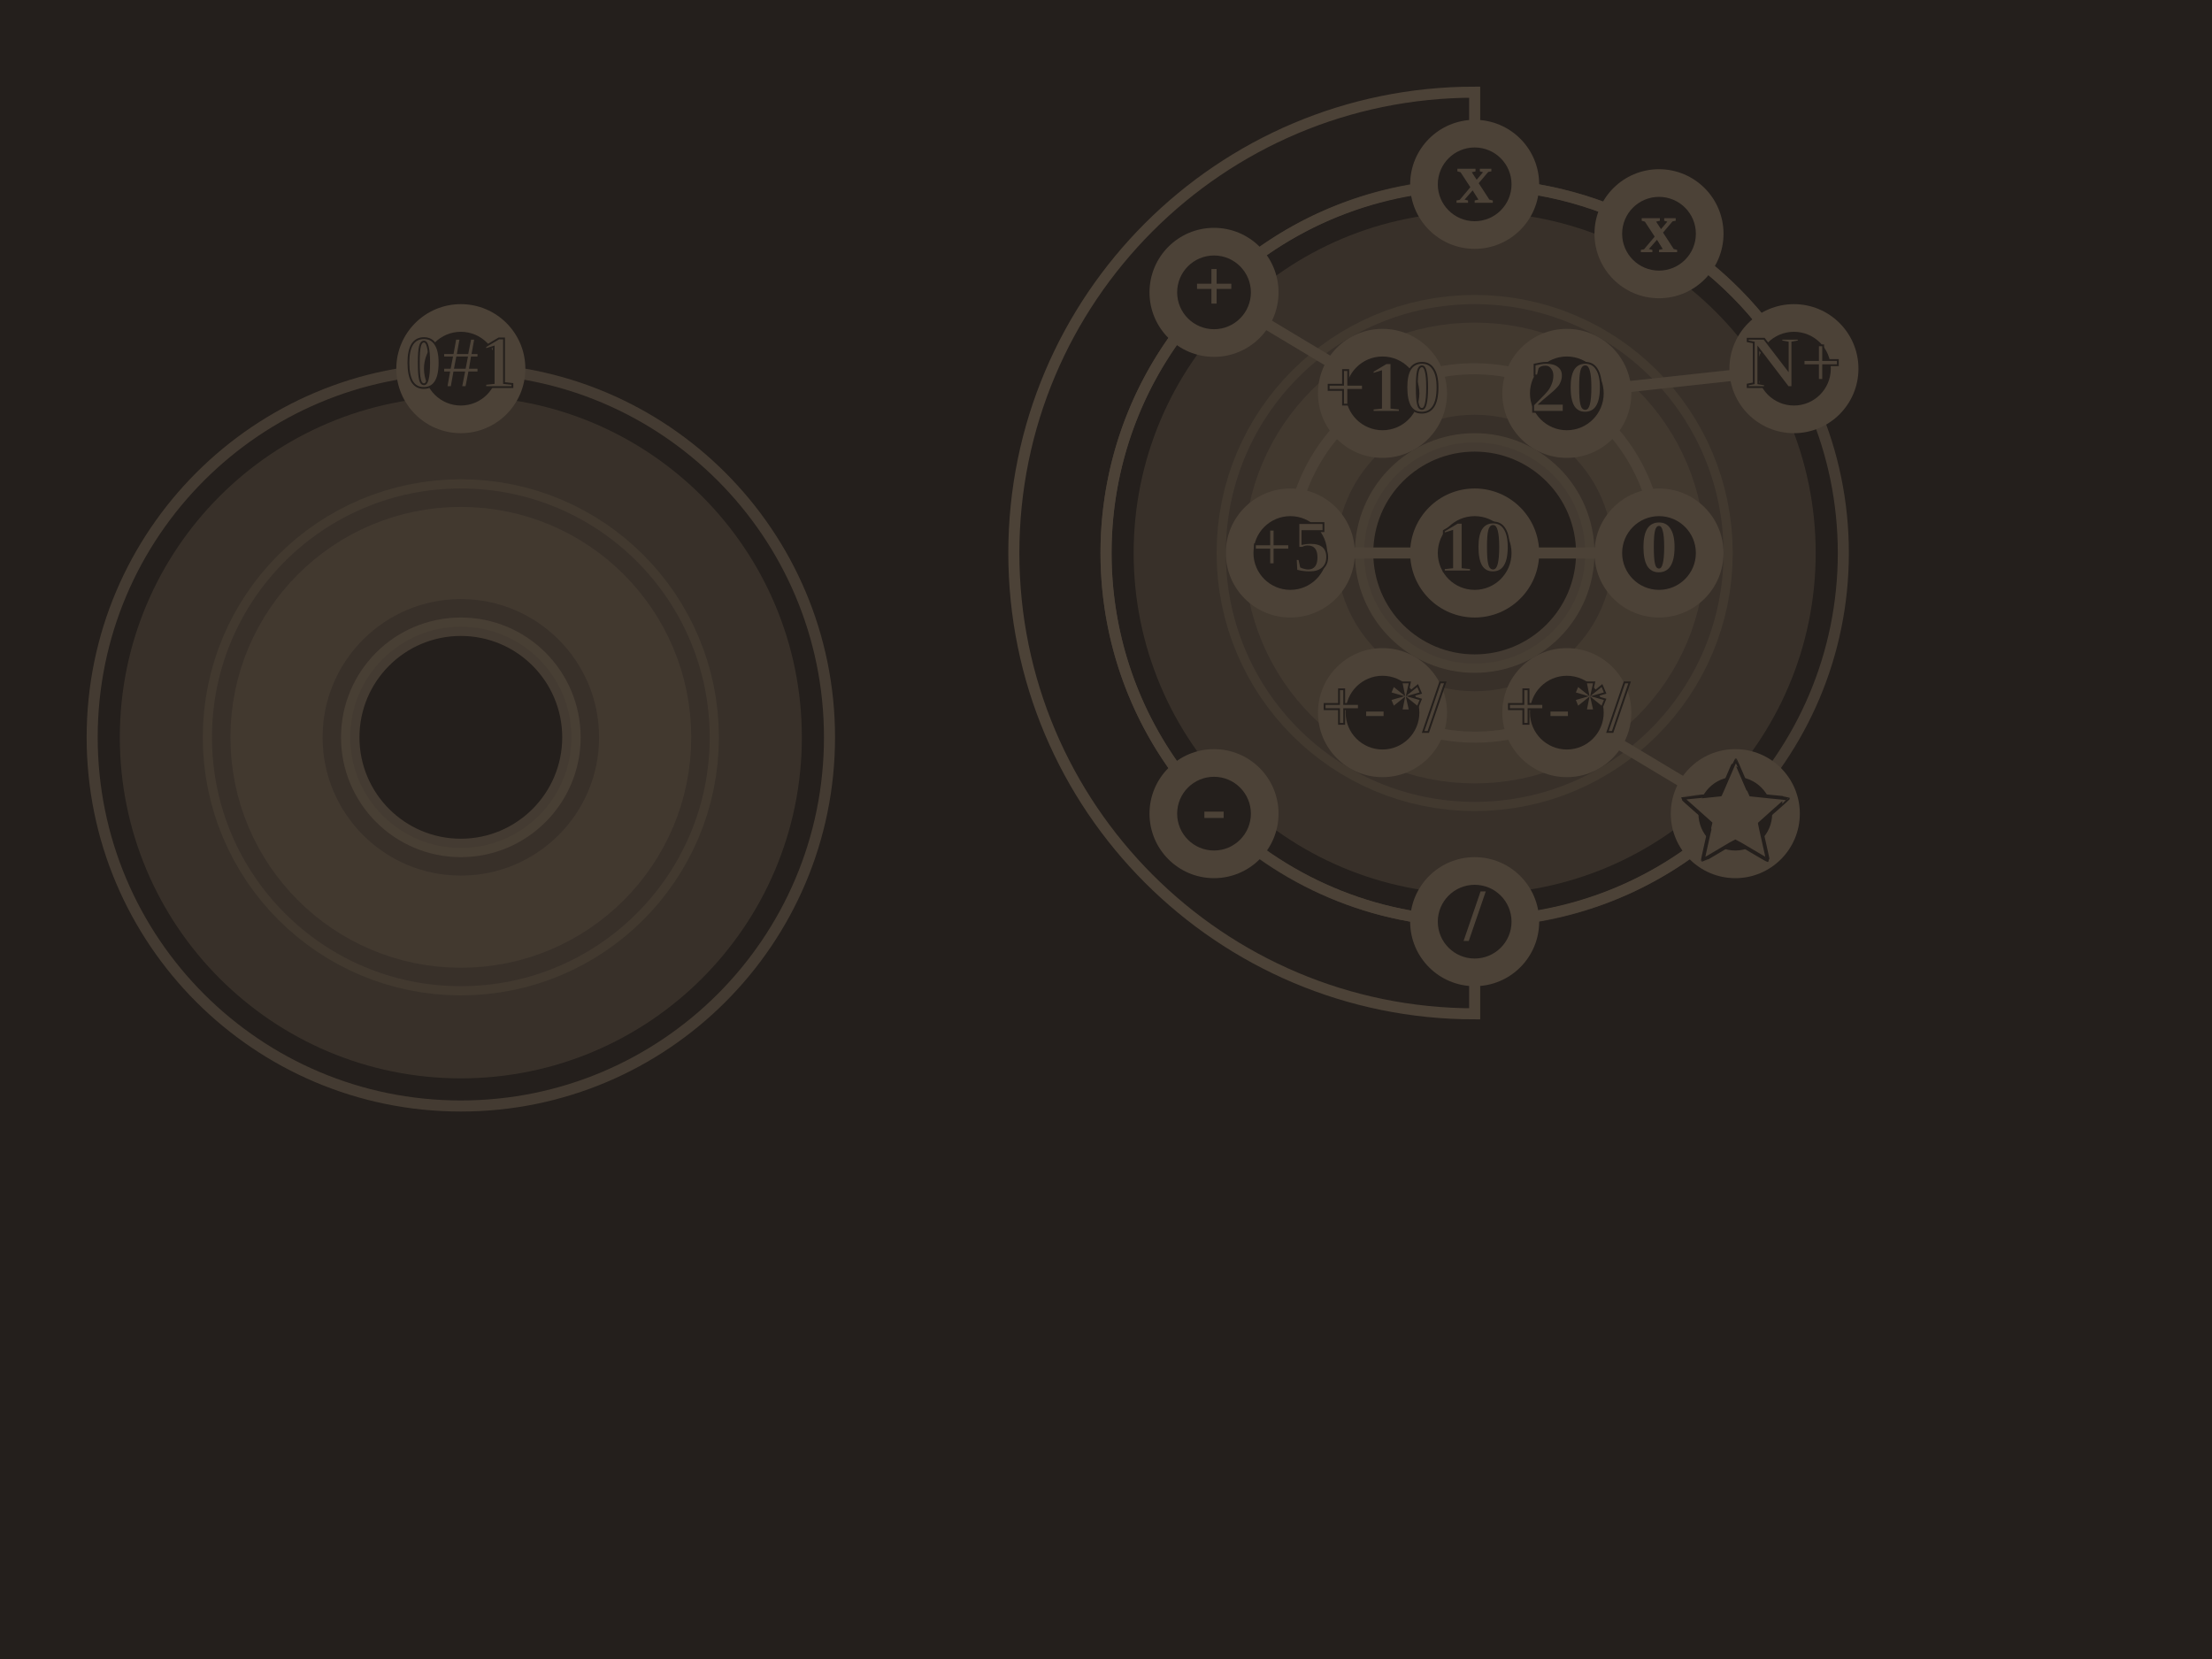
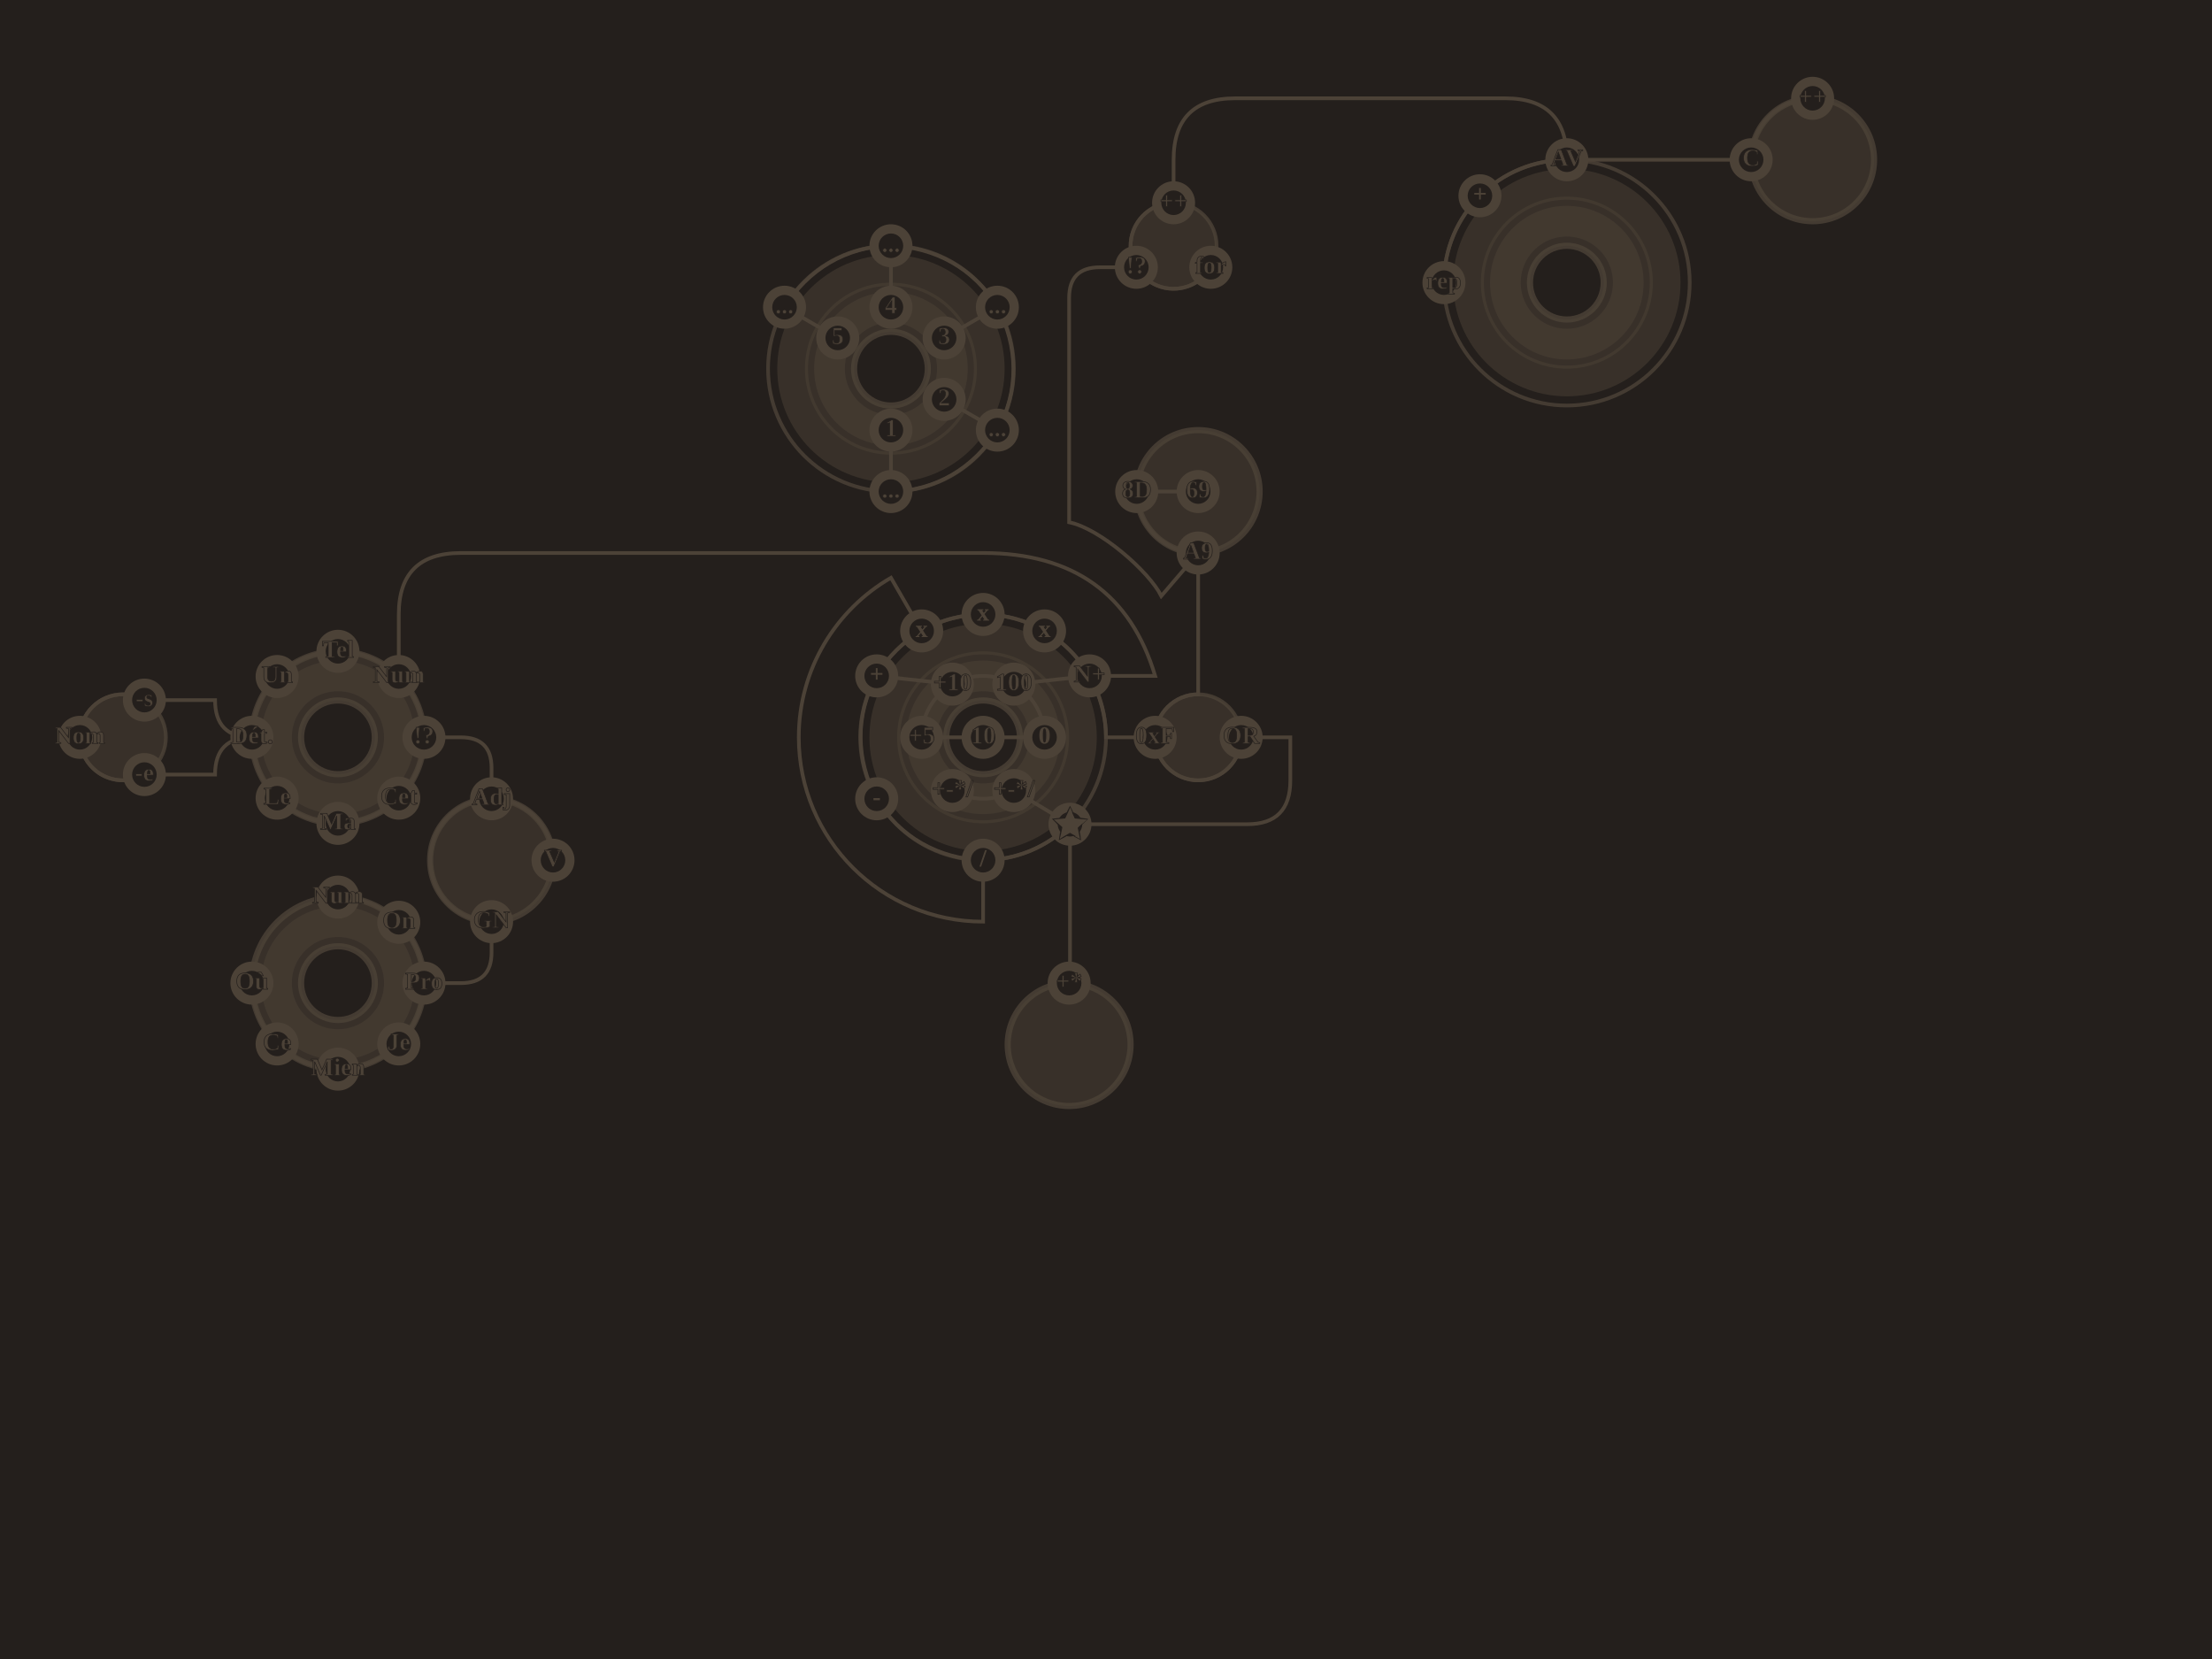
- <svg xmlns="http://www.w3.org/2000/svg" xmlns:xlink="http://www.w3.org/1999/xlink" version="1.0" width="100%" height="100%" viewBox="0 0 120 90" id="skills">
+ <svg xmlns="http://www.w3.org/2000/svg" xmlns:xlink="http://www.w3.org/1999/xlink" version="1.0" width="100%" height="100%" viewBox="0 0 360 270" id="skills">
  <defs id="defs2385">
    <style type="text/css">

-         /* THEME DARK */
+         /* DEFAULT THEME : KRAKEN */

        .background rect                    { fill:#241f1c; }
        .background text                    { font-size:6px;fill:#4c4237; }
        .c1                                 { fill:#4c4237; }
        .available .c1                      { fill:#EEEE88; }
+         .c2                                 { fill:#4c4237; }
        .c3                                 { fill:#241f1c; }
        .star                               { stroke:#241f1c;stroke-width:0.1;}
        #nodes text                         { font-size:4px;font-weight:bold;text-anchor:middle;
-                                               font-family:Times New Roman;stroke:#241f1c;stroke-width:0.1;}
+                                               font-family:Times New Roman;stroke:#241f1c;stroke-width:0.1; fill:#4c4237;}
        #nodes text.nb                      { stroke:none; }
        .available.blue .c2                 { fill:#44BBFF; }
        .available.green .c2                { fill:#55EE22; }
        .available.yellow .c2               { fill:#FFFF00; }
        .available.orange .c2               { fill:#FF5522; }
        .available.red .c2                  { fill:#FF2200; }

        .star                               { fill:#4c4237; stroke:#241f1c;stroke-width:0.2;}
        .available.blue .star               { fill:#66CCFF; }
        .available.green .star              { fill:#88FF77; }
        .available.yellow .star             { fill:#FFFF77; }
        .available.orange .star             { fill:#FF7744; }
        .available.red .star                { fill:#FF4422; }

        .node                               { cursor:pointer; }
        #nodes .available.blue text         { fill:#44BBFF; }
        #nodes .available.green text        { fill:#55EE22; }
        #nodes .available.yellow text       { fill:#FFFF00; }
        #nodes .available.orange text       { fill:#FF5522; }
        #nodes .available.red text          { fill:#FF2200; }
-         #nodes text                         { fill:#4c4237; }
-         .c2                                 { fill:#4c4237; }
        .link&gt;*                             { fill:none;stroke:#4c4237;stroke-width:0.6; }
        .available.link&gt;*                   { stroke:#EEEE88; }
        .rbg                                { fill:none;stroke:#4c4237;stroke-width:8;stroke-opacity:0.5; }
        .rgg                                { fill:#4c4237;fill-opacity:0.5; }
        .rfg                                { fill:none;stroke:#4c4237;stroke-width:5;stroke-opacity:0.5; }
        .rbd                                { fill:none;stroke:#4c4237;stroke-width:1;stroke-opacity:0.8; }
        .rbb                                { fill:none;stroke:#4c4237;stroke-width:.6;stroke-opacity:0.8; }

        rect.w                              { fill:none;stroke:#4c4237;stroke-width:.4;}
        text.w                              { font-size:4px;fill:#4c4237; text-anchor:middle; }

        .debug .dbg                         { display:inline; }
        .debug #release                     { display:none; }
        .dbg                                { display:none; }
+         .available.current .c1              { fill:#EEEE88; stroke:#EEEE88; stroke-width:1; }
+         .available.source .c1               { fill:#FF5555; stroke:#FF5555; stroke-width:1; }
+         .available.dest .c1                 { fill:#80EEEE; stroke:#80EEEE; stroke-width:1; }
+         .available.source.link&gt;*            { stroke:#FF5555; stroke-width:1; }
+         .available.dest.link&gt;*              { stroke:#80EEEE; stroke-width:1; }
+ 
+         /* THEME : NEMO */
+ 
+         .Nemo .background rect              { fill:#66BBFF; }
+         .Nemo .c1                           { fill:#88CCFF; }
+         .Nemo .available .c1                { fill:white; }
+         .Nemo .c2                           { fill:#66BBFF; }
+         .Nemo .c3                           { fill:#336688; }
+         .Nemo #nodes text                   { stroke:gray;fill:#336688;}
+         .Nemo #nodes .available text        { fill:white; }
+         .Nemo .link&gt;*                       { stroke:#88CCFF; }
+         .Nemo .available.link&gt;*             { stroke:white;stroke-width:0.8; }
+ 
+         .Nemo .rbg                          { stroke:white; }
+         .Nemo .rgg                          { fill:white; }
+         .Nemo .rfg                          { stroke:white; }
+         .Nemo .rbd                          { stroke:white; }
+         .Nemo .rbb                          { stroke:white; }
+ 
+         /* THEME : Ulysse */
+         .Ulysse .background rect              { fill:white; }
+         .Ulysse .c1                           { fill:#ddd; }
+         .Ulysse .available .c1                { fill:red; }
+         .Ulysse .c2                           { fill:gray; }
+         .Ulysse .c3                           { fill:#eee; }
+         .Ulysse .link&gt;*                       { stroke:#ddd; }
+         .Ulysse #nodes text                   { stroke:black;fill:#eee;}
+         .Ulysse #nodes .available text        { fill:black; }
+         .Ulysse .available.link&gt;*             { stroke:red; }
+         .Ulysse .available .c2                { fill:#F88 !important; }
+         .Ulysse .rbg                          { stroke:gray; }
+         .Ulysse .rgg                          { fill:gray; }
+         .Ulysse .rfg                          { stroke:gray; }
+         .Ulysse .rbd                          { stroke:gray; }
+         .Ulysse .rbb                          { stroke:gray; }
+ 
+ 
    </style>
  </defs>
-   <g style="display:none;">
-     <g id="wcalc">
-       <rect x="-8" y="-12" width="16" height="29" rx="2" class="w" />
-       <rect x="-7" y="-11" width="14" height="6" rx="0.5" class="w" />
-       <rect x="-7" y="-4" width="4" height="4" rx="0.5" class="w" />
-       <rect x="-2" y="-4" width="4" height="4" rx="0.5" class="w" />
-       <rect x="3" y="-4" width="4" height="4" rx="0.5" class="w" />
-       <rect x="-7" y="1" width="4" height="4" rx="0.5" class="w" />
-       <rect x="-2" y="1" width="4" height="4" rx="0.5" class="w" />
-       <rect x="3" y="1" width="4" height="4" rx="0.5" class="w" />
-       <rect x="-7" y="6" width="4" height="4" rx="0.5" class="w" />
-       <rect x="-2" y="6" width="4" height="4" rx="0.5" class="w" />
-       <rect x="3" y="6" width="4" height="4" rx="0.5" class="w" />
-       <rect x="-7" y="11" width="9" height="4" rx="0.5" class="w" />
-       <rect x="3" y="11" width="4" height="4" rx="0.5" class="w" />
-       <text transform="translate(-5,-0.8)" class="w">7</text>
-       <text transform="translate(0,-0.8)" class="w">8</text>
-       <text transform="translate(5,-0.8)" class="w">9</text>
-       <text transform="translate(-5,4.2)" class="w">4</text>
-       <text transform="translate(0,4.2)" class="w">5</text>
-       <text transform="translate(5,4.2)" class="w">6</text>
-       <text transform="translate(-5,9.2)" class="w">1</text>
-       <text transform="translate(0,9.2)" class="w">2</text>
-       <text transform="translate(5,9.2)" class="w">3</text>
-       <text transform="translate(-5,14.2)" class="w">0</text>
-     </g>
-   </g>
  <g style="display:none;">
    <g id="r1">
      <circle cx="0" cy="0" r="7" class="rgg" />
      <circle cx="0" cy="0" r="7" class="rbb" />
    </g>
    <g id="r2">
      <circle cx="0" cy="0" r="10" class="rgg" />
      <circle cx="0" cy="0" r="10" class="rbd" />
    </g>
    <g id="r3">
      <circle cx="0" cy="0" r="10" class="rbg" />
      <circle cx="0" cy="0" r="10" class="rfg" />
      <circle cx="0" cy="0" r="6" class="rbd" />
      <circle cx="0" cy="0" r="14" class="rbd" />
    </g>
    <g id="r4">
      <circle cx="0" cy="0" r="10" class="rbg" />
      <circle cx="0" cy="0" r="10" class="rfg" />
      <circle cx="0" cy="0" r="6" class="rbd" />
      <circle cx="0" cy="0" r="16" class="rfg" />
      <circle cx="0" cy="0" r="20" class="rbb" />
    </g>
  </g>
  <g style="display:none;">
    <path id="l03.180" d="M 3.03,1.75 C 3.32,1.23 3.5,0.63 3.5,0 C 3.5,-1.93 1.93,-3.5 0,-3.5" />
    <path id="l06.180" d="M 0,6 C 3.312,6 6,3.312 6,0 C 6,-3.312 3.312,-6 0,-6" />
    <path id="l06.090" d="M 6,0 C 6,-3.312 3.312,-6 0,-6" />
+     <path id="l07.180" d="M 0,7 C 3.864,7 7,3.864 7,0 C 7,-3.864 3.864,-7 0,-7" />
+     <path id="l07.120" d="M 6.06,3.5 C 6.66,2.47 7,1.27 7,0 C 7,-3.864 3.864,-7 0,-7" />
+     <path id="l07.090" d="M 7,0 C 7,-3.864 3.864,-7 0,-7" />
    <path id="l10.180" d="M 0,10 C 5.52,10 10,5.52 10,0 C 10,-5.52 5.52,-10 0,-10" />
-     <path id="l10.180" d="M 10,0 C 10,-5.52 5.52,-10 0,-10" />
-     <path id="l10" d="M 8.65,-5 C 6.92,-7.98 3.7,-10 0,-10" />
-     <path id="l10" d="M 7.06,-7.06 C 5.25,-8.87 2.76,-10 0,-10" />
+     <path id="l10.090" d="M 10,0 C 10,-5.52 5.52,-10 0,-10" />
+     <path id="l10.60" d="M 8.65,-5 C 6.92,-7.98 3.7,-10 0,-10" />
+     <path id="l10.45" d="M 7.06,-7.06 C 5.25,-8.87 2.76,-10 0,-10" />
    <path id="l14.180" d="M 14,0 C 14,-7.728 7.728,-14 0,-14 C -7.728,-14 -14,-7.728 -14,0" />
    <path id="l14.135" d="M 0,14 C 7.728,14 14,7.728 14,0 C 14,-3.864 12.44,-7.37 9.90,-9.90" />
    <path id="l14.90" d="M 0,14 C 7.728,14 14,7.728 14,0" />
+     <path id="l14.45" d="M 9.9,-9.9 C 7.37,-12.44 3.86,-14 0,-14" />
    <path id="l20.180" d="M 0,20 C 11.03,20 20,11.03 20,0 C 20,-11.03 11.03,-20 0,-20" />
    <path id="l20.90" d="M 20,0 C 20,-11.04 11.04,-20 0,-20" />
+     <path id="l20.60" d="M 17.31,-10 C 13.62,-16.26 7.13,-19.79 0,-20" />
    <path id="l20.45" d="M 14.125,-14.125 C 10.505,-17.745 5.52,-20 0,-20" />
    <path id="l20.30" d="M 10,-17.31 C 7.05,-19.01 3.64,-20 0,-20" />
  </g>
  <g class="background">
    <rect width="640" height="480" x="0" y="0" id="mapbg" />
  </g>
  <g id="nodes">
    <g id="release">
-       <g transform="translate(80,30)">
+       <g transform="translate(145,60)">
        <use x="0" y="0" xlink:href="#r4" />
-         <g id="l1" class="link s1 d2">
+         <g class="link s9001 d9002" transform="rotate(120)">
+           <path d="M 17.31,-10 C 13.62,-16.26 7.13,-19.79 0,-20" />
+         </g>
+         <g class="link s9002 d9003" transform="rotate(60)">
+           <path d="M 17.31,-10 C 13.62,-16.26 7.13,-19.79 0,-20" />
+         </g>
+         <g class="link s9003 d9004" transform="rotate(0)">
+           <path d="M 17.31,-10 C 13.62,-16.26 7.13,-19.79 0,-20" />
+         </g>
+         <g class="link s9004 d9005" transform="rotate(-60)">
+           <path d="M 17.31,-10 C 13.62,-16.26 7.13,-19.79 0,-20" />
+         </g>
+         <g class="link s9001 d9011">
+           <path d="M 0,20 L 0,10" />
+         </g>
+         <g class="link s9002 d9012">
+           <path d="M 17.32,10 L 8.66,5" />
+         </g>
+         <g class="link s9003 d9013">
+           <path d="M 17.32,-10 L 8.66,-5" />
+         </g>
+         <g class="link s9004 d9014">
+           <path d="M 0,-20 L 0,-10" />
+         </g>
+         <g class="link s9005 d9015">
+           <path d="M -17.32,-10 L -8.66,-5" />
+         </g>
+         <g id="9001" transform="translate(0,20)" class="blue node">
+           <circle cx="0" cy="0" r="3.5" class="c1" />
+           <circle cx="0" cy="0" r="3" class="c2" />
+           <circle cx="0" cy="0" r="2" class="c3" />
+           <text y="1">...</text>
+         </g>
+         <g id="9002" transform="translate(17.32,10)" class="green node">
+           <circle cx="0" cy="0" r="3.5" class="c1" />
+           <circle cx="0" cy="0" r="3" class="c2" />
+           <circle cx="0" cy="0" r="2" class="c3" />
+           <text y="1">...</text>
+         </g>
+         <g id="9003" transform="translate(17.32,-10)" class="yellow node">
+           <circle cx="0" cy="0" r="3.5" class="c1" />
+           <circle cx="0" cy="0" r="3" class="c2" />
+           <circle cx="0" cy="0" r="2" class="c3" />
+           <text y="1">...</text>
+         </g>
+         <g id="9004" transform="translate(0,-20)" class="orange node">
+           <circle cx="0" cy="0" r="3.5" class="c1" />
+           <circle cx="0" cy="0" r="3" class="c2" />
+           <circle cx="0" cy="0" r="2" class="c3" />
+           <text y="1">...</text>
+         </g>
+         <g id="9005" transform="translate(-17.32,-10)" class="red node">
+           <circle cx="0" cy="0" r="3.5" class="c1" />
+           <circle cx="0" cy="0" r="3" class="c2" />
+           <circle cx="0" cy="0" r="2" class="c3" />
+           <text y="1">...</text>
+         </g>
+         <g id="9011" transform="translate(0,10)" class="blue node">
+           <circle cx="0" cy="0" r="3.5" class="c1" />
+           <circle cx="0" cy="0" r="3" class="c2" />
+           <circle cx="0" cy="0" r="2" class="c3" />
+           <text y="1">1</text>
+         </g>
+         <g id="9012" transform="translate(8.66,5)" class="green node">
+           <circle cx="0" cy="0" r="3.5" class="c1" />
+           <circle cx="0" cy="0" r="3" class="c2" />
+           <circle cx="0" cy="0" r="2" class="c3" />
+           <text y="1">2</text>
+         </g>
+         <g id="9013" transform="translate(8.66,-5)" class="yellow node">
+           <circle cx="0" cy="0" r="3.5" class="c1" />
+           <circle cx="0" cy="0" r="3" class="c2" />
+           <circle cx="0" cy="0" r="2" class="c3" />
+           <text y="1">3</text>
+         </g>
+         <g id="9014" transform="translate(0,-10)" class="orange node">
+           <circle cx="0" cy="0" r="3.5" class="c1" />
+           <circle cx="0" cy="0" r="3" class="c2" />
+           <circle cx="0" cy="0" r="2" class="c3" />
+           <text y="1">4</text>
+         </g>
+         <g id="9015" transform="translate(-8.66,-5)" class="red node">
+           <circle cx="0" cy="0" r="3.5" class="c1" />
+           <circle cx="0" cy="0" r="3" class="c2" />
+           <circle cx="0" cy="0" r="2" class="c3" />
+           <text y="1">5</text>
+         </g>
+       </g>
+       <g transform="translate(40,120)">
+         <g transform="translate(-20,0)">
+           <use x="0" y="0" xlink:href="#r1" />
+           <g class="link s10001 d10002" transform="rotate(-90)">
+             <path d="M 6.06,3.5 C 6.66,2.47 7,1.27 7,0 C 7,-3.864 3.864,-7 0,-7" />
+           </g>
+           <g class="link s10001 d10003" transform="rotate(150)">
+             <path d="M 6.06,3.5 C 6.66,2.47 7,1.27 7,0 C 7,-3.864 3.864,-7 0,-7" />
+           </g>
+           <g class="link s10002 d10011">
+             <path d="M 3.5,-6.06 L 15,-6.06 Q 15,0 21,0" />
+           </g>
+           <g class="link s10003 d10011">
+             <path d="M 3.5,6.06 L 15,6.06 Q 15,0 21,0" />
+           </g>
+           <g id="10001" transform="translate(-7,0)" class="blue node">
+             <circle cx="0" cy="0" r="3.5" class="c1" />
+             <circle cx="0" cy="0" r="3" class="c2" />
+             <circle cx="0" cy="0" r="2" class="c3" />
+             <text y="1">Nom</text>
+           </g>
+           <g id="10002" transform="translate(3.5,-6.06)" class="blue node">
+             <circle cx="0" cy="0" r="3.5" class="c1" />
+             <circle cx="0" cy="0" r="3" class="c2" />
+             <circle cx="0" cy="0" r="2" class="c3" />
+             <text y="1">-s</text>
+           </g>
+           <g id="10003" transform="translate(3.5,6.06)" class="blue node">
+             <circle cx="0" cy="0" r="3.5" class="c1" />
+             <circle cx="0" cy="0" r="3" class="c2" />
+             <circle cx="0" cy="0" r="2" class="c3" />
+             <text y="1">-e</text>
+           </g>
+         </g>
+         <g transform="translate(15,0)">
+           <use x="0" y="0" xlink:href="#r3" />
+           <g class="link s10011 d10012" transform="rotate(-90)">
+             <path d="M 9.9,-9.9 C 7.37,-12.44 3.86,-14 0,-14" />
+           </g>
+           <g class="link s10012 d10013" transform="rotate(-45)">
+             <path d="M 9.9,-9.9 C 7.37,-12.44 3.86,-14 0,-14" />
+           </g>
+           <g class="link s10013 d10014" transform="rotate(0)">
+             <path d="M 9.9,-9.9 C 7.37,-12.44 3.86,-14 0,-14" />
+           </g>
+           <g class="link s10014 d10018" transform="rotate(45)">
+             <path d="M 9.9,-9.9 C 7.37,-12.44 3.86,-14 0,-14" />
+           </g>
+           <g class="link s10011 d10015" transform="rotate(-135)">
+             <path d="M 9.9,-9.9 C 7.37,-12.44 3.86,-14 0,-14" />
+           </g>
+           <g class="link s10015 d10016" transform="rotate(180)">
+             <path d="M 9.9,-9.9 C 7.37,-12.44 3.86,-14 0,-14" />
+           </g>
+           <g class="link s10016 d10017" transform="rotate(135)">
+             <path d="M 9.9,-9.9 C 7.37,-12.44 3.86,-14 0,-14" />
+           </g>
+           <g class="link s10017 d10018" transform="rotate(90)">
+             <path d="M 9.9,-9.9 C 7.37,-12.44 3.86,-14 0,-14" />
+           </g>
+           <g class="link s8 d10014">
+             <path d="M 9.9,-9.9 L 9.9,-20 Q 9.9,-30 20,-30 L 105,-30 Q 127,-30 133,-10 L 123,-10" />
+           </g>
+           <g class="link s10018 d10051">
+             <path d="M 14,0 L 20,0 Q 25,0 25,5 L 25,10" />
+           </g>
+           <g id="10011" transform="translate(-14,0)" class="blue node">
+             <circle cx="0" cy="0" r="3.5" class="c1" />
+             <circle cx="0" cy="0" r="3" class="c2" />
+             <circle cx="0" cy="0" r="2" class="c3" />
+             <text y="1">Dét.</text>
+           </g>
+           <g id="10012" transform="translate(-9.9,-9.9)" class="blue node">
+             <circle cx="0" cy="0" r="3.5" class="c1" />
+             <circle cx="0" cy="0" r="3" class="c2" />
+             <circle cx="0" cy="0" r="2" class="c3" />
+             <text y="1">Un</text>
+           </g>
+           <g id="10013" transform="translate(-0,-14)" class="green node">
+             <circle cx="0" cy="0" r="3.5" class="c1" />
+             <circle cx="0" cy="0" r="3" class="c2" />
+             <circle cx="0" cy="0" r="2" class="c3" />
+             <text y="1">Tel</text>
+           </g>
+           <g id="10014" transform="translate(9.9,-9.9)" class="yellow node">
+             <circle cx="0" cy="0" r="3.5" class="c1" />
+             <circle cx="0" cy="0" r="3" class="c2" />
+             <circle cx="0" cy="0" r="2" class="c3" />
+             <text y="1">Num</text>
+           </g>
+           <g id="10015" transform="translate(-9.9,9.9)" class="blue node">
+             <circle cx="0" cy="0" r="3.5" class="c1" />
+             <circle cx="0" cy="0" r="3" class="c2" />
+             <circle cx="0" cy="0" r="2" class="c3" />
+             <text y="1">Le</text>
+           </g>
+           <g id="10016" transform="translate(0,14)" class="green node">
+             <circle cx="0" cy="0" r="3.5" class="c1" />
+             <circle cx="0" cy="0" r="3" class="c2" />
+             <circle cx="0" cy="0" r="2" class="c3" />
+             <text y="1">Ma</text>
+           </g>
+           <g id="10017" transform="translate(9.9,9.9)" class="green node">
+             <circle cx="0" cy="0" r="3.5" class="c1" />
+             <circle cx="0" cy="0" r="3" class="c2" />
+             <circle cx="0" cy="0" r="2" class="c3" />
+             <text y="1">Cet</text>
+           </g>
+           <g id="10018" transform="translate(14,0)" class="yellow node">
+             <circle cx="0" cy="0" r="3.5" class="c1" />
+             <circle cx="0" cy="0" r="3" class="c2" />
+             <circle cx="0" cy="0" r="2" class="c3" />
+             <text y="1">!?</text>
+           </g>
+         </g>
+         <g transform="translate(40,20)">
+           <use x="0" y="0" xlink:href="#r2" />
+           <g class="link s10051 d10052" transform="rotate(180)">
+             <path d="M 0,10 C 5.52,10 10,5.52 10,0 C 10,-5.52 5.52,-10 0,-10" />
+           </g>
+           <g class="link s10051 d10501" transform="rotate(0)">
+             <path d="M 10,0 C 10,-5.52 5.52,-10 0,-10" />
+           </g>
+           <g class="link s10052 d10111">
+             <path d="M 0,10 L 0,15 Q 0,20 -5,20 L -11,20" />
+           </g>
+           <g id="10051" transform="translate(0,-10)" class="blue node">
+             <circle cx="0" cy="0" r="3.5" class="c1" />
+             <circle cx="0" cy="0" r="3" class="c2" />
+             <circle cx="0" cy="0" r="2" class="c3" />
+             <text y="1">Adj</text>
+           </g>
+           <g id="10052" transform="translate(0,10)" class="blue node">
+             <circle cx="0" cy="0" r="3.5" class="c1" />
+             <circle cx="0" cy="0" r="3" class="c2" />
+             <circle cx="0" cy="0" r="2" class="c3" />
+             <text y="1">GN</text>
+           </g>
+           <g id="10501" transform="translate(10,0)" class="blue node">
+             <circle cx="0" cy="0" r="3.5" class="c1" />
+             <circle cx="0" cy="0" r="3" class="c2" />
+             <circle cx="0" cy="0" r="2" class="c3" />
+             <text y="1">V</text>
+           </g>
+         </g>
+         <g transform="translate(15,40)">
+           <use x="0" y="0" xlink:href="#r3" />
+           <g class="link s10111 d10112" transform="rotate(45)">
+             <path d="M 9.9,-9.9 C 7.37,-12.44 3.86,-14 0,-14" />
+           </g>
+           <g class="link s10112 d10114" transform="rotate(0)">
+             <path d="M 9.9,-9.9 C 7.37,-12.44 3.86,-14 0,-14" />
+           </g>
+           <g class="link s10111 d10115" transform="rotate(90)">
+             <path d="M 9.9,-9.9 C 7.37,-12.44 3.86,-14 0,-14" />
+           </g>
+           <g class="link s10115 d10116" transform="rotate(135)">
+             <path d="M 9.9,-9.9 C 7.37,-12.44 3.86,-14 0,-14" />
+           </g>
+           <g class="link s10116 d10117" transform="rotate(180)">
+             <path d="M 9.9,-9.9 C 7.37,-12.44 3.86,-14 0,-14" />
+           </g>
+           <g class="link s10117 d10118" transform="rotate(225)">
+             <path d="M 9.9,-9.9 C 7.37,-12.44 3.86,-14 0,-14" />
+           </g>
+           <g id="10111" transform="translate(14,0)" class="blue node">
+             <circle cx="0" cy="0" r="3.5" class="c1" />
+             <circle cx="0" cy="0" r="3" class="c2" />
+             <circle cx="0" cy="0" r="2" class="c3" />
+             <text y="1">Pro</text>
+           </g>
+           <g id="10112" transform="translate(9.9,-9.9)" class="blue node">
+             <circle cx="0" cy="0" r="3.5" class="c1" />
+             <circle cx="0" cy="0" r="3" class="c2" />
+             <circle cx="0" cy="0" r="2" class="c3" />
+             <text y="1">On</text>
+           </g>
+           <g id="10114" transform="translate(0,-14)" class="blue node">
+             <circle cx="0" cy="0" r="3.5" class="c1" />
+             <circle cx="0" cy="0" r="3" class="c2" />
+             <circle cx="0" cy="0" r="2" class="c3" />
+             <text y="1">Num</text>
+           </g>
+           <g id="10115" transform="translate(9.9,9.9)" class="blue node">
+             <circle cx="0" cy="0" r="3.5" class="c1" />
+             <circle cx="0" cy="0" r="3" class="c2" />
+             <circle cx="0" cy="0" r="2" class="c3" />
+             <text y="1">Je</text>
+           </g>
+           <g id="10116" transform="translate(0,14)" class="blue node">
+             <circle cx="0" cy="0" r="3.5" class="c1" />
+             <circle cx="0" cy="0" r="3" class="c2" />
+             <circle cx="0" cy="0" r="2" class="c3" />
+             <text y="1">Mien</text>
+           </g>
+           <g id="10117" transform="translate(-9.9,9.9)" class="blue node">
+             <circle cx="0" cy="0" r="3.5" class="c1" />
+             <circle cx="0" cy="0" r="3" class="c2" />
+             <circle cx="0" cy="0" r="2" class="c3" />
+             <text y="1">Ce</text>
+           </g>
+           <g id="10118" transform="translate(-14,0)" class="blue node">
+             <circle cx="0" cy="0" r="3.5" class="c1" />
+             <circle cx="0" cy="0" r="3" class="c2" />
+             <circle cx="0" cy="0" r="2" class="c3" />
+             <text y="1">Où</text>
+           </g>
+         </g>
+       </g>
+       <g transform="translate(160,120)">
+         <use x="0" y="0" xlink:href="#r4" />
+         <g class="link s1 d2">
          <line x1="0" y1="0" x2="-10" y2="0" />
        </g>
-         <g id="l2" class="link s1 d3">
+         <g class="link s1 d3">
          <line x1="0" y1="0" x2="10" y2="0" />
        </g>
-         <g id="l3" class="link s2 d5">
+         <g class="link s2 d5">
          <path d="M 8.65,-5 C 6.92,-7.98 3.7,-10 0,-10" transform="rotate(270)" />
        </g>
-         <g id="l4" class="link s3 d4">
+         <g class="link s3 d4">
          <path d="M 8.65,-5 C 6.92,-7.98 3.7,-10 0,-10" transform="rotate(30)" />
        </g>
-         <g id="l5" class="link s4 d5">
+         <g class="link s4 d5">
          <path d="M 8.65,-5 C 6.92,-7.98 3.7,-10 0,-10" transform="rotate(330)" />
        </g>
-         <g id="l6" class="link s10 d11">
-           <path d="M 20,0 C 20,-11.04 11.04,-20 0,-20" transform="rotate(225)" />
-         </g>
-         <g id="l7" class="link s12 d13">
+         <g class="link s12 d13">
          <path d="M 14.125,-14.125 C 10.505,-17.745 5.52,-20 0,-20" transform="rotate(135)" />
        </g>
-         <g id="l8" class="link s11 d12">
-           <path d="M 14.125,-14.125 C 10.505,-17.745 5.52,-20 0,-20" transform="rotate(180)" />
-         </g>
-         <g id="l9" class="link s7 d10">
-           <path d="M 14.125,-14.125 C 10.505,-17.745 5.52,-20 0,-20" transform="rotate(315)" />
-         </g>
-         <g id="l10" class="link s6 d7">
+         <g class="link s5 d10">
+           <line x1="-17.32" y1="-10" x2="-5" y2="-8.66" />
+         </g>
+         <g class="link s4 d8">
+           <line x1="17.32" y1="-10" x2="5" y2="-8.66" />
+         </g>
+         <g class="link s13 d14">
+           <line x1="14.14" y1="14.14" x2="5" y2="8.66" />
+         </g>
+         <g class="link s14 d15">
+           <path d="M 8.65,-5 C 6.92,-7.98 3.7,-10 0,-10" transform="rotate(150)" />
+         </g>
+         <g class="link s6 d7">
          <path d="M 10,-17.31 C 7.05,-19.01 3.64,-20 0,-20" transform="rotate(0)" />
        </g>
-         <g id="l11" class="link s8 d6">
+         <g class="link s8 d6">
          <path d="M 10,-17.31 C 7.05,-19.01 3.64,-20 0,-20" transform="rotate(30)" />
        </g>
-         <g id="l13" class="link s4 d8">
-           <line x1="17.32" y1="-10" x2="5" y2="-8.66" />
-         </g>
-         <g id="l14" class="link">
-           <line x1="-14.14" y1="-14.14" x2="-5" y2="-8.66" />
-         </g>
-         <g id="l15" class="link">
-           <path d="M 0,-20 L 0,-25 C -13.8,-25 -25,-13.8 -25,0 C -25,13.8 -13.8,25 0,25 L 0,20" />
-         </g>
-         <g id="l16" class="link">
-           <path d="M 8.65,-5 C 6.92,-7.98 3.7,-10 0,-10" transform="rotate(140)" />
-         </g>
-         <g id="l17" class="link s13 d14">
-           <line x1="14.14" y1="14.14" x2="5" y2="8.66" />
+         <g class="link s7 d9">
+           <path d="M 10,-17.31 C 7.05,-19.01 3.64,-20 0,-20" transform="rotate(-30)" />
+         </g>
+         <g class="link s10 d9">
+           <path d="M 10,-17.31 C 7.05,-19.01 3.64,-20 0,-20" transform="rotate(-60)" />
+         </g>
+         <g class="link s10 d11">
+           <path d="M 17.31,-10 C 13.62,-16.26 7.13,-19.79 0,-20" transform="rotate(-120)" />
+         </g>
+         <g class="link s11 d12">
+           <path d="M 17.31,-10 C 13.62,-16.26 7.13,-19.79 0,-20" transform="rotate(180)" />
+         </g>
+         <g class="link s8 d21">
+           <path d="M 17.32,-10 Q 20,-5 20,0 L 28,0" />
+         </g>
+         <g class="link s13 d22">
+           <path d="M 14.14,14.14 L 43,14.14 Q 50,14.14 50,7 L50,0 L 42,0" />
+         </g>
+         <g class="link s9 d12">
+           <path d="M -10,-17.31 L -15,-25.97 C -23.96,-20.78 -30,-11.1 -30,0 C -30,16.56 -16.56,30 0,30 L 0,20" />
+         </g>
+         <g class="link s13 d31">
+           <line x1="14.14" y1="14.14" x2="14.14" y2="40" />
        </g>
        <g id="1" transform="translate(0,0)" class="blue node">
          <circle cx="0" cy="0" r="3.5" class="c1" />
          <circle cx="0" cy="0" r="3" class="c2" />
          <circle cx="0" cy="0" r="2" class="c3" />
          <text y="1">10</text>
        </g>
        <g id="2" transform="translate(-10,0)" class="blue node">
          <circle cx="0" cy="0" r="3.5" class="c1" />
          <circle cx="0" cy="0" r="3" class="c2" />
          <circle cx="0" cy="0" r="2" class="c3" />
          <text y="1">+5</text>
        </g>
        <g id="3" transform="translate(10,0)" class="blue node">
          <circle cx="0" cy="0" r="3.5" class="c1" />
          <circle cx="0" cy="0" r="3" class="c2" />
          <circle cx="0" cy="0" r="2" class="c3" />
          <text y="1" class="nb">0</text>
        </g>
        <g id="4" transform="translate(5,-8.66)" class="blue node">
          <circle cx="0" cy="0" r="3.5" class="c1" />
          <circle cx="0" cy="0" r="3" class="c2" />
          <circle cx="0" cy="0" r="2" class="c3" />
-           <text y="1">20</text>
+           <text y="1">100</text>
        </g>
        <g id="5" transform="translate(-5,-8.66)" class="blue node">
          <circle cx="0" cy="0" r="3.5" class="c1" />
          <circle cx="0" cy="0" r="3" class="c2" />
          <circle cx="0" cy="0" r="2" class="c3" />
          <text y="1">+10</text>
        </g>
        <g id="6" transform="translate(10,-17.32)" class="blue node">
          <circle cx="0" cy="0" r="3.5" class="c1" />
          <circle cx="0" cy="0" r="3" class="c2" />
          <circle cx="0" cy="0" r="2" class="c3" />
          <text y="1" class="nb">x</text>
        </g>
        <g id="7" transform="translate(0,-20)" class="green node">
          <circle cx="0" cy="0" r="3.5" class="c1" />
          <circle cx="0" cy="0" r="3" class="c2" />
          <circle cx="0" cy="0" r="2" class="c3" />
          <text y="1" class="nb">x</text>
        </g>
        <g id="8" transform="translate(17.32,-10)" class="green node">
          <circle cx="0" cy="0" r="3.5" class="c1" />
          <circle cx="0" cy="0" r="3" class="c2" />
          <circle cx="0" cy="0" r="2" class="c3" />
          <text y="1">N+</text>
        </g>
-         <g id="10" transform="translate(-14.14,-14.14)" class="blue node">
+         <g id="9" transform="translate(-10,-17.32)" class="yellow node">
+           <circle cx="0" cy="0" r="3.5" class="c1" />
+           <circle cx="0" cy="0" r="3" class="c2" />
+           <circle cx="0" cy="0" r="2" class="c3" />
+           <text y="1" class="nb">x</text>
+         </g>
+         <g id="10" transform="translate(-17.32,-10)" class="blue node">
          <circle cx="0" cy="0" r="3.5" class="c1" />
          <circle cx="0" cy="0" r="3" class="c2" />
          <circle cx="0" cy="0" r="2" class="c3" />
          <text y="1" class="nb">+</text>
        </g>
-         <g id="11" transform="translate(-14.14,14.14)" class="green node">
+         <g id="11" transform="translate(-17.32,10)" class="green node">
          <circle cx="0" cy="0" r="3.5" class="c1" />
          <circle cx="0" cy="0" r="3" class="c2" />
          <circle cx="0" cy="0" r="2" class="c3" />
          <text y="1" class="nb">-</text>
        </g>
        <g id="12" transform="translate(0,20)" class="green node">
          <circle cx="0" cy="0" r="3.5" class="c1" />
          <circle cx="0" cy="0" r="3" class="c2" />
          <circle cx="0" cy="0" r="2" class="c3" />
          <text y="1" class="nb">/</text>
        </g>
        <g id="13" transform="translate(14.14,14.14)" class="yellow node">
          <circle cx="0" cy="0" r="3.5" class="c1" />
          <circle cx="0" cy="0" r="3" class="c2" />
          <circle cx="0" cy="0" r="2" class="c3" />
          <path class="star" d="M 0,-2.9 C 0.02,-2.9 0.80,-1.04 0.82,-1.03 C 0.84,-1.02 2.84,-0.84 2.85,-0.82 C 2.86,-0.81 1.34,0.51 1.33,0.53 C 1.32,0.55 1.78,2.51 1.76,2.52 C 1.74,2.54 0.02,1.5 0,1.5 C -0.02,1.5 -1.74,2.54 -1.76,2.53 C -1.78,2.51 -1.32,0.55 -1.33,0.53 C -1.34,0.51 -2.86,-0.80 -2.85,-0.83 C -2.84,-0.84 -0.84,-1.02 -0.82,-1.03 C -0.80,-1.04 -0.02,-2.9 0,-2.9 z" />
        </g>
        <g id="14" transform="translate(5,8.66)" class="orange node">
          <circle cx="0" cy="0" r="3.5" class="c1" />
          <circle cx="0" cy="0" r="3" class="c2" />
          <circle cx="0" cy="0" r="2" class="c3" />
          <text y="1">+-*/</text>
        </g>
        <g id="15" transform="translate(-5,8.66)" class="red node">
          <circle cx="0" cy="0" r="3.5" class="c1" />
          <circle cx="0" cy="0" r="3" class="c2" />
          <circle cx="0" cy="0" r="2" class="c3" />
          <text y="1">+-*/</text>
        </g>
      </g>
-       <g transform="translate(25,40)">
-         <use x="0" y="0" xlink:href="#r4" />
-         <g id="1000" transform="translate(0,-20)" class="blue node">
-           <circle cx="0" cy="0" r="3.5" class="c1" />
-           <circle cx="0" cy="0" r="3" class="c2" />
-           <circle cx="0" cy="0" r="2" class="c3" />
-           <text y="1">0#1</text>
+       <g transform="translate(174,170)">
+         <use x="0" y="0" xlink:href="#r2" />
+         <g id="31" transform="translate(0,-10)" class="blue node">
+           <circle cx="0" cy="0" r="3.5" class="c1" />
+           <circle cx="0" cy="0" r="3" class="c2" />
+           <circle cx="0" cy="0" r="2" class="c3" />
+           <text y="1">+*</text>
+         </g>
+       </g>
+       <g transform="translate(195,120)">
+         <use x="0" y="0" xlink:href="#r1" />
+         <g class="link s21 d22">
+           <path d="M 0,7 C 3.864,7 7,3.864 7,0 C 7,-3.864 3.864,-7 0,-7" transform="rotate(90)" />
+         </g>
+         <g class="link s21 d1501">
+           <path d="M -7,0 C -7,-3.864 -3.864,-7 0,-7 L 0,-30" />
+         </g>
+         <g id="21" transform="translate(-7,0)" class="green node">
+           <circle cx="0" cy="0" r="3.5" class="c1" />
+           <circle cx="0" cy="0" r="3" class="c2" />
+           <circle cx="0" cy="0" r="2" class="c3" />
+           <text y="1">0xF</text>
+         </g>
+         <g id="22" transform="translate(7,0)" class="green node">
+           <circle cx="0" cy="0" r="3.5" class="c1" />
+           <circle cx="0" cy="0" r="3" class="c2" />
+           <circle cx="0" cy="0" r="2" class="c3" />
+           <text y="1">OR</text>
+         </g>
+       </g>
+       <g transform="translate(195,80)">
+         <use x="0" y="0" xlink:href="#r2" />
+         <g transform="translate(-4,-40)">
+           <use x="0" y="0" xlink:href="#r1" />
+           <g class="link s1001 d1002" transform="rotate(-120)">
+             <path d="M 6.06,3.5 C 6.66,2.47 7,1.27 7,0 C 7,-3.864 3.864,-7 0,-7" />
+           </g>
+           <g class="link s1002 d1003" transform="rotate(120)">
+             <path d="M 6.06,3.5 C 6.66,2.47 7,1.27 7,0 C 7,-3.864 3.864,-7 0,-7" />
+           </g>
+           <g class="link s1002 d1501">
+             <path d="M -6.06,3.5 L -12,3.5 Q -17,3.5 -17,8.5 L -17,45 C -12,46 -4,53 -2,57 L 4,50" />
+           </g>
+           <g class="link s1001 d1101">
+             <path d="M 0,-7 L 0,-14 Q 0,-24 10,-24 L 54,-24 Q 64,-24 64,-14" />
+           </g>
+           <g id="1001" transform="translate(0,-7)" class="blue node">
+             <circle cx="0" cy="0" r="3.5" class="c1" />
+             <circle cx="0" cy="0" r="3" class="c2" />
+             <circle cx="0" cy="0" r="2" class="c3" />
+             <text y="1">++</text>
+           </g>
+           <g id="1002" transform="translate(-6.06,3.5)" class="blue node">
+             <circle cx="0" cy="0" r="3.5" class="c1" />
+             <circle cx="0" cy="0" r="3" class="c2" />
+             <circle cx="0" cy="0" r="2" class="c3" />
+             <text y="1">!?</text>
+           </g>
+           <g id="1003" transform="translate(6.06,3.5)" class="blue node">
+             <circle cx="0" cy="0" r="3.5" class="c1" />
+             <circle cx="0" cy="0" r="3" class="c2" />
+             <circle cx="0" cy="0" r="2" class="c3" />
+             <text y="1">for</text>
+           </g>
+         </g>
+         <g transform="translate(60,-34)">
+           <use x="0" y="0" xlink:href="#r4" />
+           <g class="link s1101 d1102">
+             <path d="M 14.125,-14.125 C 10.505,-17.745 5.52,-20 0,-20" transform="rotate(-45)" />
+           </g>
+           <g class="link s1102 d1103">
+             <path d="M 14.125,-14.125 C 10.505,-17.745 5.52,-20 0,-20" transform="rotate(-90)" />
+           </g>
+           <g class="link s1101 d1201">
+             <path d="M 0,-20 L 30,-20" />
+           </g>
+           <g id="1101" transform="translate(0,-20)" class="blue node">
+             <circle cx="0" cy="0" r="3.5" class="c1" />
+             <circle cx="0" cy="0" r="3" class="c2" />
+             <circle cx="0" cy="0" r="2" class="c3" />
+             <text y="1">AV</text>
+           </g>
+           <g id="1102" transform="translate(-14.14,-14.14)" class="blue node">
+             <circle cx="0" cy="0" r="3.5" class="c1" />
+             <circle cx="0" cy="0" r="3" class="c2" />
+             <circle cx="0" cy="0" r="2" class="c3" />
+             <text y="1" class="nb">+</text>
+           </g>
+           <g id="1103" transform="translate(-20,0)" class="blue node">
+             <circle cx="0" cy="0" r="3.5" class="c1" />
+             <circle cx="0" cy="0" r="3" class="c2" />
+             <circle cx="0" cy="0" r="2" class="c3" />
+             <text y="1">rep</text>
+           </g>
+         </g>
+         <g transform="translate(0,0)">
+           <g class="link s1501 d1502">
+             <path d="M 10,0 C 10,-5.52 5.52,-10 0,-10" transform="rotate(180)" />
+           </g>
+           <g class="link s1502 d1503">
+             <path d="M -10,0 L 0,0" />
+           </g>
+           <g id="1501" transform="translate(0,10)" class="blue node">
+             <circle cx="0" cy="0" r="3.5" class="c1" />
+             <circle cx="0" cy="0" r="3" class="c2" />
+             <circle cx="0" cy="0" r="2" class="c3" />
+             <text y="1">A9</text>
+           </g>
+           <g id="1502" transform="translate(-10,0)" class="blue node">
+             <circle cx="0" cy="0" r="3.5" class="c1" />
+             <circle cx="0" cy="0" r="3" class="c2" />
+             <circle cx="0" cy="0" r="2" class="c3" />
+             <text y="1">8D</text>
+           </g>
+           <g id="1503" transform="translate(0,0)" class="blue node">
+             <circle cx="0" cy="0" r="3.5" class="c1" />
+             <circle cx="0" cy="0" r="3" class="c2" />
+             <circle cx="0" cy="0" r="2" class="c3" />
+             <text y="1">69</text>
+           </g>
+         </g>
+         <g transform="translate(100,-54)">
+           <use x="0" y="0" xlink:href="#r2" />
+           <g class="link s1201 d1202">
+             <path d="M 10,0 C 10,-5.52 5.52,-10 0,-10" transform="rotate(-90)" />
+           </g>
+           <g id="1201" transform="translate(-10,0)" class="blue node">
+             <circle cx="0" cy="0" r="3.5" class="c1" />
+             <circle cx="0" cy="0" r="3" class="c2" />
+             <circle cx="0" cy="0" r="2" class="c3" />
+             <text y="1">C</text>
+           </g>
+           <g id="1202" transform="translate(0,-10)" class="blue node">
+             <circle cx="0" cy="0" r="3.5" class="c1" />
+             <circle cx="0" cy="0" r="3" class="c2" />
+             <circle cx="0" cy="0" r="2" class="c3" />
+             <text y="1">++</text>
+           </g>
        </g>
      </g>
    </g>
-     <g class="dbg" transform="translate(40,110)">
+     <g class="dbg" transform="translate(40,40)">
      <rect x="-32" y="-32" rx="5" width="64" height="64" class="c3" style="stroke:black;fill-opacity:0.8;stroke:#4c4237;stroke-width:1;" />
      <use x="-10" y="-15" xlink:href="#r2" />
      <use x="10" y="8" xlink:href="#r3" />
      <text transform="translate(0,30)">Propagation d'activation</text>
      <g class="link s9990 d9991" transform="translate(-10,-15)">
        <path d="M 0,10 C 5.52,10 10,5.52 10,0 C 10,-5.52 5.52,-10 0,-10" transform="rotate(270)" />
      </g>
      <g class="link s9990 d9992">
        <path d="M -20,-15 L -20,0 Q -20,8 -12,8 L -4,8" />
      </g>
      <g class="link s9991 d9993">
        <path d="M 0,-15 L 0,-10 Q 0,-6 4,-6 L 10,-6" />
      </g>
      <g class="link s9992 d9994" transform="translate(10,8)">
        <path d="M 0,14 C 7.728,14 14,7.728 14,0 C 14,-3.864 12.44,-7.37 9.90,-9.90" transform="rotate(90)" />
      </g>
      <g class="link s9993 d9994" transform="translate(10,8)">
        <path d="M 0,14 C 7.728,14 14,7.728 14,0 C 14,-3.864 12.44,-7.37 9.90,-9.90" transform="rotate(315)" />
      </g>
      <g id="9990" transform="translate(-20,-15)" class="blue node">
        <circle cx="0" cy="0" r="3.5" class="c1" />
        <circle cx="0" cy="0" r="3" class="c2" />
        <circle cx="0" cy="0" r="2" class="c3" />
        <text y="1">...</text>
      </g>
      <g id="9991" transform="translate(0,-15)" class="green node">
        <circle cx="0" cy="0" r="3.5" class="c1" />
        <circle cx="0" cy="0" r="3" class="c2" />
        <circle cx="0" cy="0" r="2" class="c3" />
        <text y="1">...</text>
      </g>
      <g id="9992" transform="translate(-4,8)" class="yellow node">
        <circle cx="0" cy="0" r="3.5" class="c1" />
        <circle cx="0" cy="0" r="3" class="c2" />
        <circle cx="0" cy="0" r="2" class="c3" />
        <text y="1">...</text>
      </g>
      <g id="9993" transform="translate(10,-6)" class="orange node">
        <circle cx="0" cy="0" r="3.5" class="c1" />
        <circle cx="0" cy="0" r="3" class="c2" />
        <circle cx="0" cy="0" r="2" class="c3" />
        <text y="1">...</text>
      </g>
      <g id="9994" transform="translate(20,18)" class="red node">
        <circle cx="0" cy="0" r="3.5" class="c1" />
        <circle cx="0" cy="0" r="3" class="c2" />
        <circle cx="0" cy="0" r="2" class="c3" />
        <text y="1">...</text>
      </g>
    </g>
-     <g class="dbg" transform="translate(40,40)">
-       <rect x="-32" y="-32" rx="5" width="64" height="64" class="c3" style="stroke:black;fill-opacity:0.8;stroke:#4c4237;stroke-width:1;" />
-       <text transform="translate(0,30)">Noeuds à valider</text>
-       <g id="1" transform="translate(-25,-25)" class="blue node">
-         <circle cx="0" cy="0" r="3.5" class="c1" />
-         <circle cx="0" cy="0" r="3" class="c2" />
-         <circle cx="0" cy="0" r="2" class="c3" />
-         <text y="1">10</text>
-       </g>
-       <g id="2" transform="translate(-15,-25)" class="blue node">
-         <circle cx="0" cy="0" r="3.5" class="c1" />
-         <circle cx="0" cy="0" r="3" class="c2" />
-         <circle cx="0" cy="0" r="2" class="c3" />
-         <text y="1">+5</text>
-       </g>
-       <g id="3" transform="translate(-5,-25)" class="blue node">
-         <circle cx="0" cy="0" r="3.5" class="c1" />
-         <circle cx="0" cy="0" r="3" class="c2" />
-         <circle cx="0" cy="0" r="2" class="c3" />
-         <text y="1" class="nb">0</text>
-       </g>
-       <g id="13" transform="translate(5,-25)" class="yellow node">
-         <circle cx="0" cy="0" r="3.5" class="c1" />
-         <circle cx="0" cy="0" r="3" class="c2" />
-         <circle cx="0" cy="0" r="2" class="c3" />
-         <path class="star" d="M 0,-2.9 C 0.02,-2.9 0.80,-1.04 0.82,-1.03 C 0.84,-1.02 2.84,-0.84 2.85,-0.82 C 2.86,-0.81 1.34,0.51 1.33,0.53 C 1.32,0.55 1.78,2.51 1.76,2.52 C 1.74,2.54 0.02,1.5 0,1.5 C -0.02,1.5 -1.74,2.54 -1.76,2.53 C -1.78,2.51 -1.32,0.55 -1.33,0.53 C -1.34,0.51 -2.86,-0.80 -2.85,-0.83 C -2.84,-0.84 -0.84,-1.02 -0.82,-1.03 C -0.80,-1.04 -0.02,-2.9 0,-2.9 z" />
-       </g>
-     </g>
  </g>
</svg>
